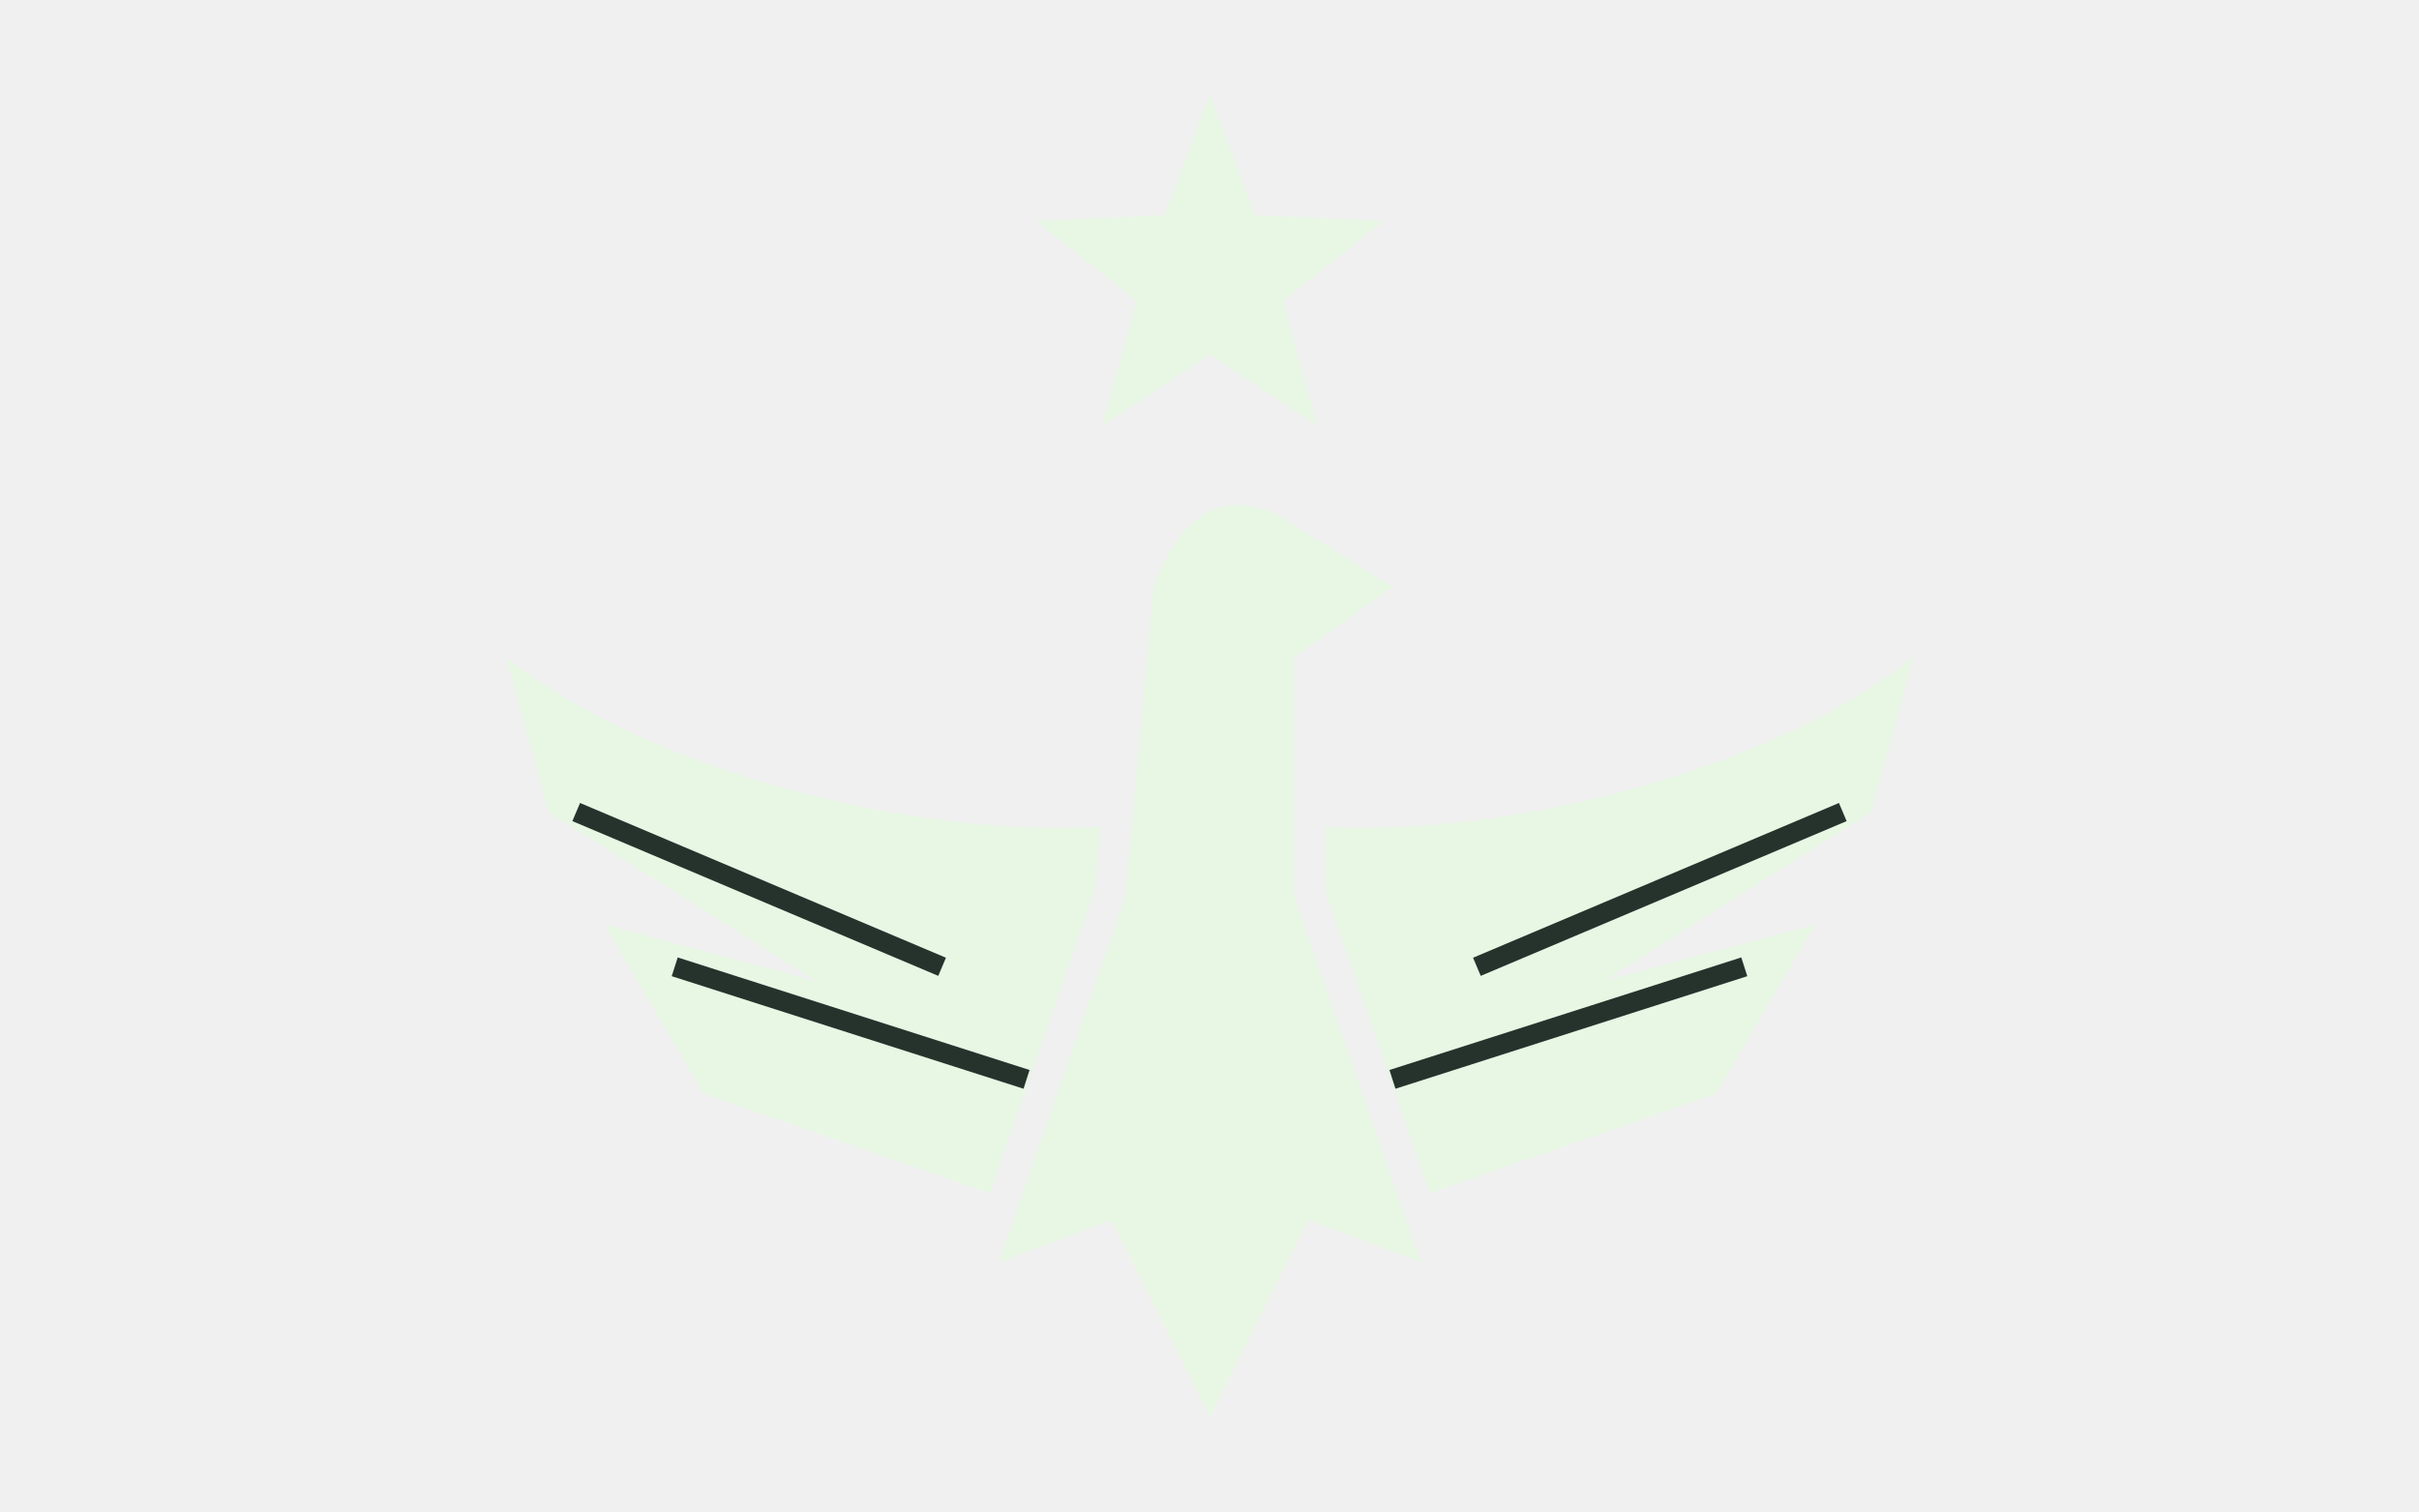
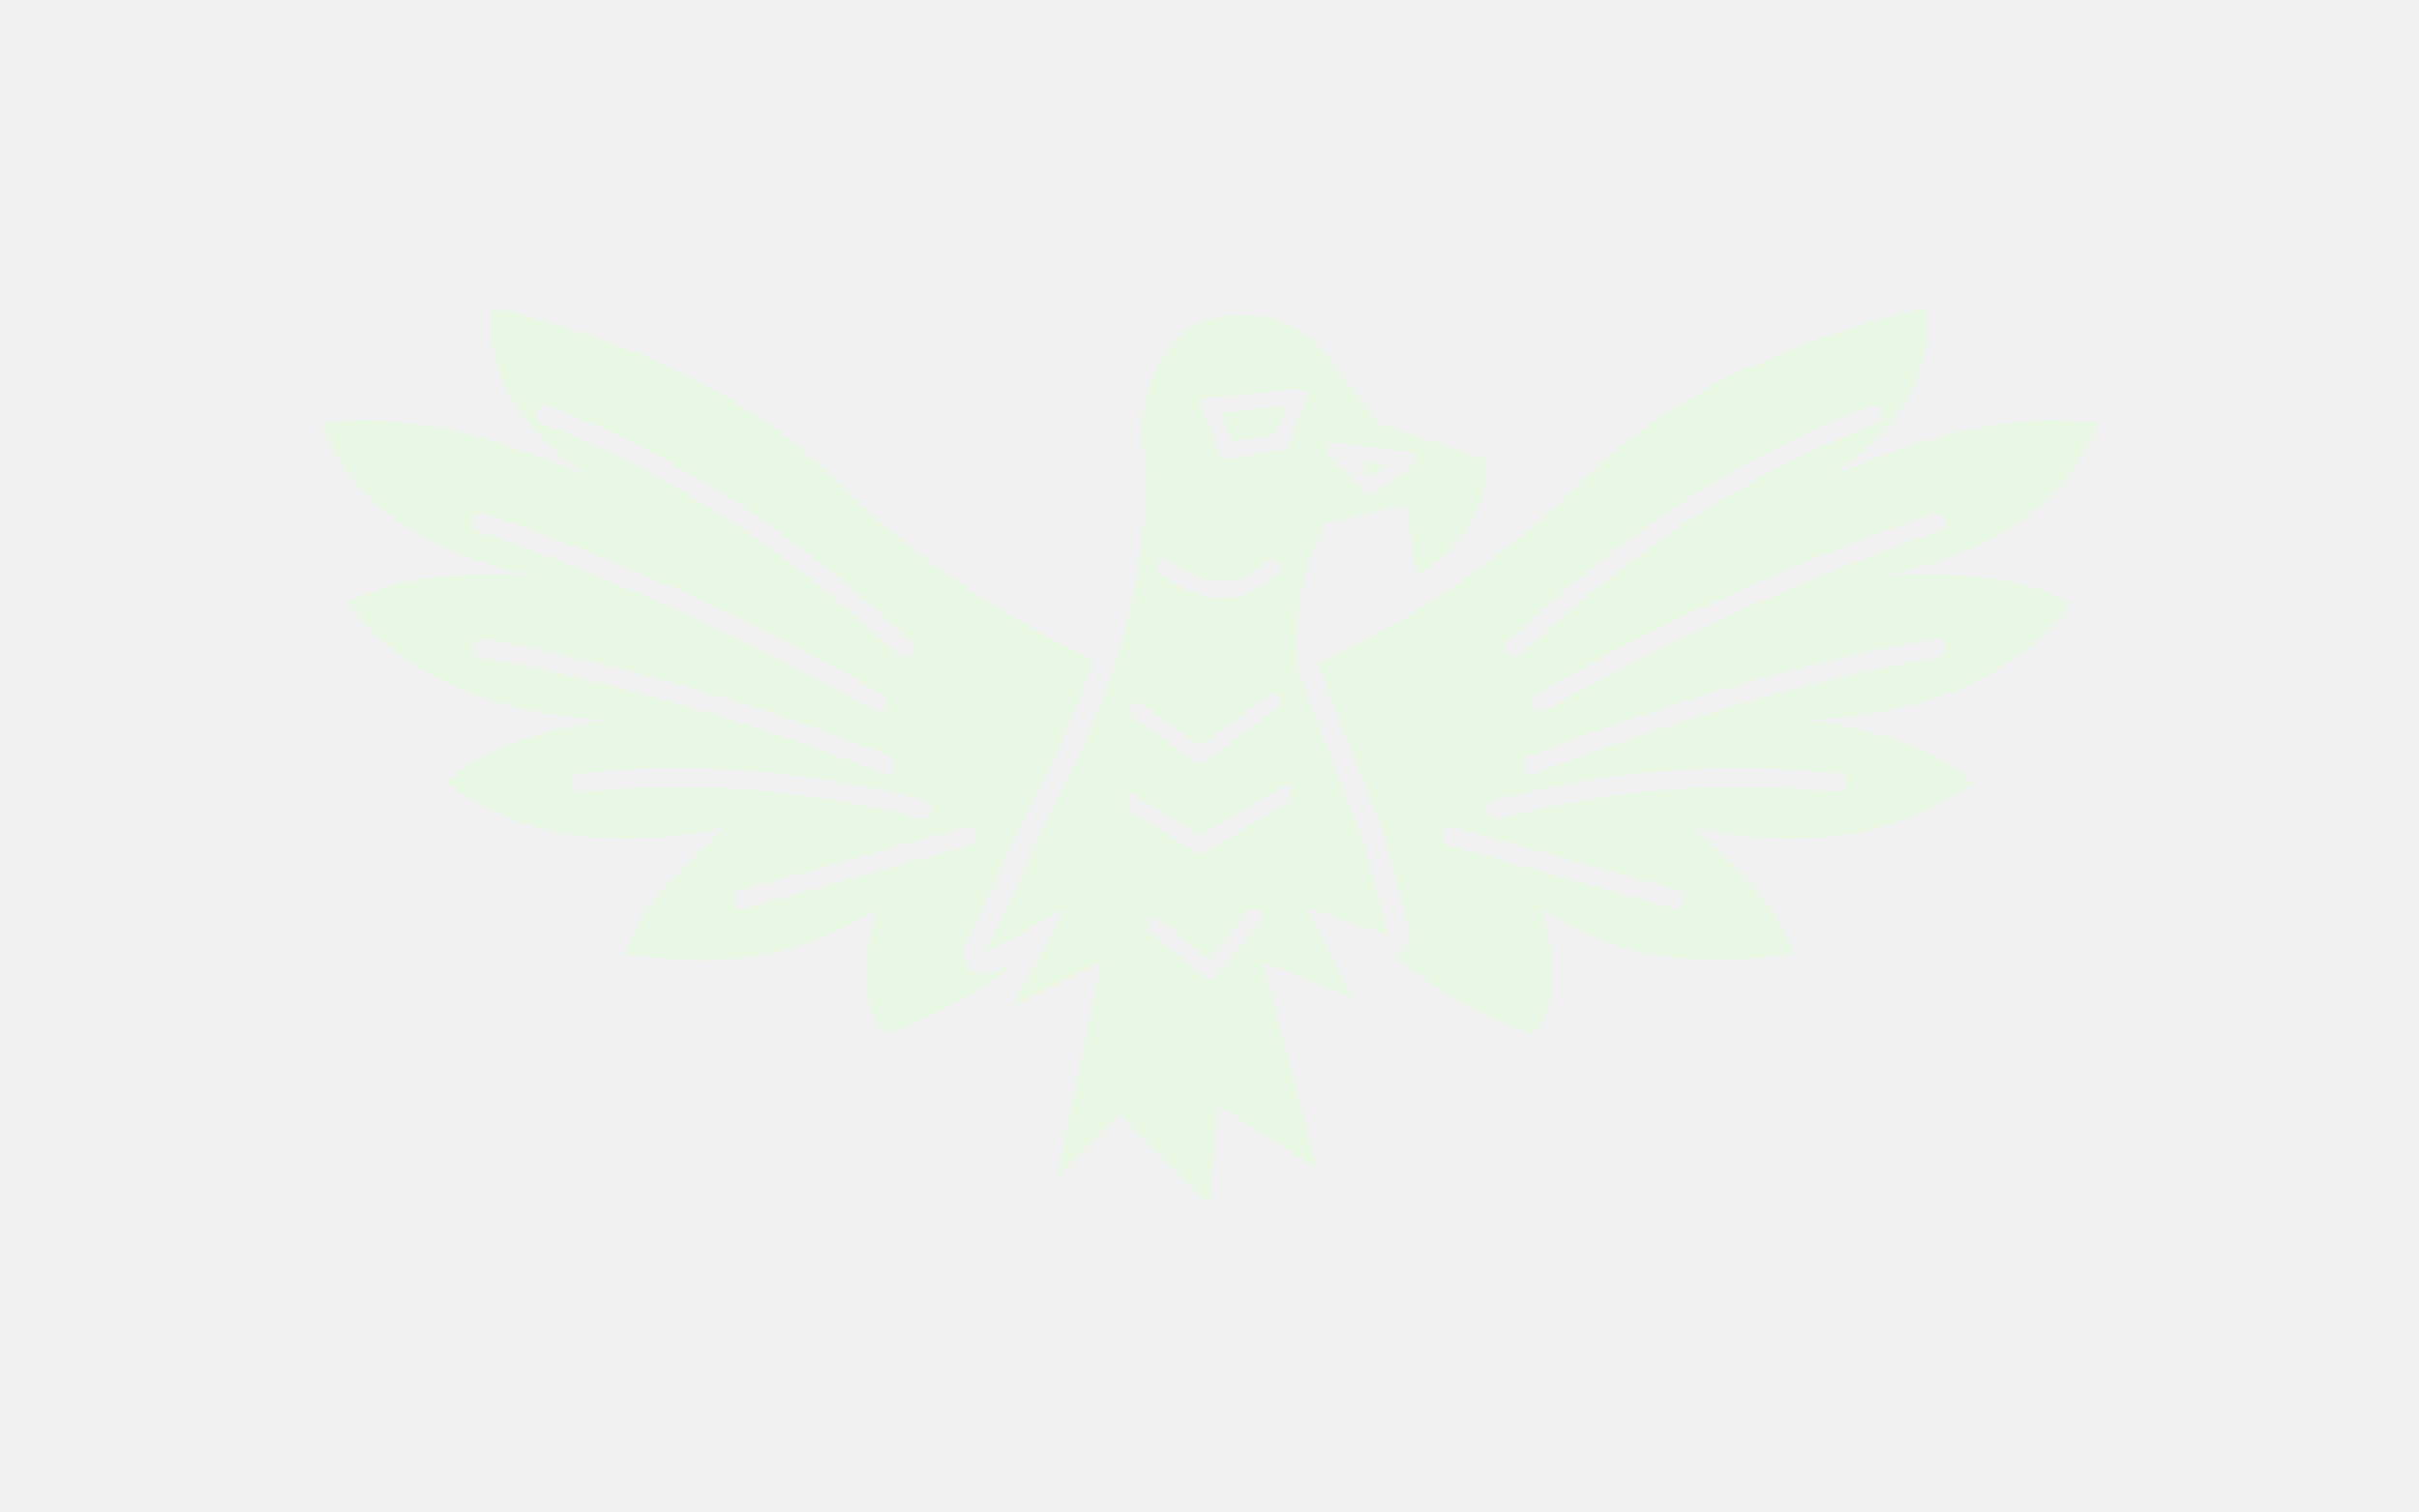
<svg xmlns="http://www.w3.org/2000/svg" width="256" height="160" viewBox="0 0 256 160">
-   <g transform="translate(-62.6383 -18.29787) scale(1.489362)">
+   <g transform="translate(6.464646 2.141414) scale(0.9494949)">
    <defs>
-       <mask id="cut22" maskUnits="userSpaceOnUse" x="0" y="0" width="256" height="160">
+       <mask id="cut37" maskUnits="userSpaceOnUse" x="0" y="0" width="256" height="160">
        <rect width="256" height="160" fill="white" />
        <g fill="black" stroke="black">
-           <g stroke="black" stroke-width="4.4" stroke-linejoin="round" stroke-linecap="round">
-             <path d="M124 54 Q127 46 133 49 L141 54 L134 59 L134 76 L143 102 L135 99 L128 113 L121 99 L113 102 L122 76Z" fill="black" />
+           <g stroke="black" stroke-width="4.8" stroke-linejoin="round" stroke-linecap="round">
+             <defs>
+               <mask id="cut36" maskUnits="userSpaceOnUse" x="0" y="0" width="256" height="160">
+                 <rect width="256" height="160" fill="white" />
+                 <g fill="black" stroke="black">
+                   <path d="M128 43 L138 42 L136 47 L130 48Z M142 48 L150 49 L146 52Z M123 61 Q130 66 135 61 M120 77 L127 82 L135 76 M119 87 L127 92 L137 86 M122 101 L128 106 L133 100" fill="none" stroke="black" stroke-width="1.8" stroke-linecap="round" />
+                 </g>
+               </mask>
+             </defs>
+             <g mask="url(#cut36)">
+               <path d="M121 50 Q119 40 126 34 Q137 30 143 40 L147 45 L159 49 Q159 57 151 62 L150 54 L141 56 Q137 63 138 73 L145 91 L148 102 L139 99 L144 109 L134 105 L140 128 L129 121 L128 132 L118 122 L111 129 L116 105 L106 110 L112 99 L103 104 L111 87 Q121 68 121 50Z" fill="black" />
+             </g>
          </g>
        </g>
      </mask>
    </defs>
-     <g mask="url(#cut22)">
-       <path d="M121 71 C107 72 88 67 78 59 L81 70 L100 82 L85 78 L92 90 L115 98 L124 89Z" fill="#e7f7e4" />
+     <g mask="url(#cut37)">
+       <defs>
+         <mask id="cut35" maskUnits="userSpaceOnUse" x="0" y="0" width="256" height="160">
+           <rect width="256" height="160" fill="white" />
+           <g fill="black" stroke="black">
+             <path d="M54 44 Q75 52 94 70 M47 56 Q70 64 91 76 M47 70 Q69 74 92 83 M58 85 Q77 83 96 88 M76 98 L101 91" fill="none" stroke="black" stroke-width="2.1" stroke-linecap="round" />
+           </g>
+         </mask>
+       </defs>
+       <g mask="url(#cut35)">
+         <path d="M119 73 Q100 65 86 51 Q73 38 48 32 Q47 43 59 51 Q41 43 29 45 Q34 58 53 62 Q39 61 32 65 Q41 77 61 78 Q48 80 43 85 Q55 94 74 90 Q64 99 63 104 Q79 107 91 99 Q88 109 92 113 Q107 108 119 92Z" fill="#e7f7e4" />
+       </g>
      <g transform="translate(256 0) scale(-1 1)">
-         <path d="M121 71 C107 72 88 67 78 59 L81 70 L100 82 L85 78 L92 90 L115 98 L124 89Z" fill="#e7f7e4" />
-       </g>
-       <g stroke="#26332d" stroke-width="1.4" fill="none">
-         <path d="M83 70 L109 81 M90 81 L115 89 M173 70 L147 81 M166 81 L141 89" />
+         <defs>
+           <mask id="cut35" maskUnits="userSpaceOnUse" x="0" y="0" width="256" height="160">
+             <rect width="256" height="160" fill="white" />
+             <g fill="black" stroke="black">
+               <path d="M54 44 Q75 52 94 70 M47 56 Q70 64 91 76 M47 70 Q69 74 92 83 M58 85 Q77 83 96 88 M76 98 L101 91" fill="none" stroke="black" stroke-width="2.1" stroke-linecap="round" />
+             </g>
+           </mask>
+         </defs>
+         <g mask="url(#cut35)">
+           <path d="M119 73 Q100 65 86 51 Q73 38 48 32 Q47 43 59 51 Q41 43 29 45 Q34 58 53 62 Q39 61 32 65 Q41 77 61 78 Q48 80 43 85 Q55 94 74 90 Q64 99 63 104 Q79 107 91 99 Q88 109 92 113 Q107 108 119 92Z" fill="#e7f7e4" />
+         </g>
      </g>
    </g>
-     <path d="M124 54 Q127 46 133 49 L141 54 L134 59 L134 76 L143 102 L135 99 L128 113 L121 99 L113 102 L122 76Z" fill="#e7f7e4" />
-     <path d="M128.00,19.00L131.21,27.58L140.36,27.98L133.19,33.69L135.64,42.52L128.00,37.46L120.36,42.52L122.81,33.69L115.64,27.98L124.79,27.58Z" fill="#e7f7e4" />
+     <defs>
+       <mask id="cut36" maskUnits="userSpaceOnUse" x="0" y="0" width="256" height="160">
+         <rect width="256" height="160" fill="white" />
+         <g fill="black" stroke="black">
+           <path d="M128 43 L138 42 L136 47 L130 48Z M142 48 L150 49 L146 52Z M123 61 Q130 66 135 61 M120 77 L127 82 L135 76 M119 87 L127 92 L137 86 M122 101 L128 106 L133 100" fill="none" stroke="black" stroke-width="1.8" stroke-linecap="round" />
+         </g>
+       </mask>
+     </defs>
+     <g mask="url(#cut36)">
+       <path d="M121 50 Q119 40 126 34 Q137 30 143 40 L147 45 L159 49 Q159 57 151 62 L150 54 L141 56 Q137 63 138 73 L145 91 L148 102 L139 99 L144 109 L134 105 L140 128 L129 121 L128 132 L118 122 L111 129 L116 105 L106 110 L112 99 L103 104 L111 87 Q121 68 121 50Z" fill="#e7f7e4" />
+     </g>
  </g>
</svg>
